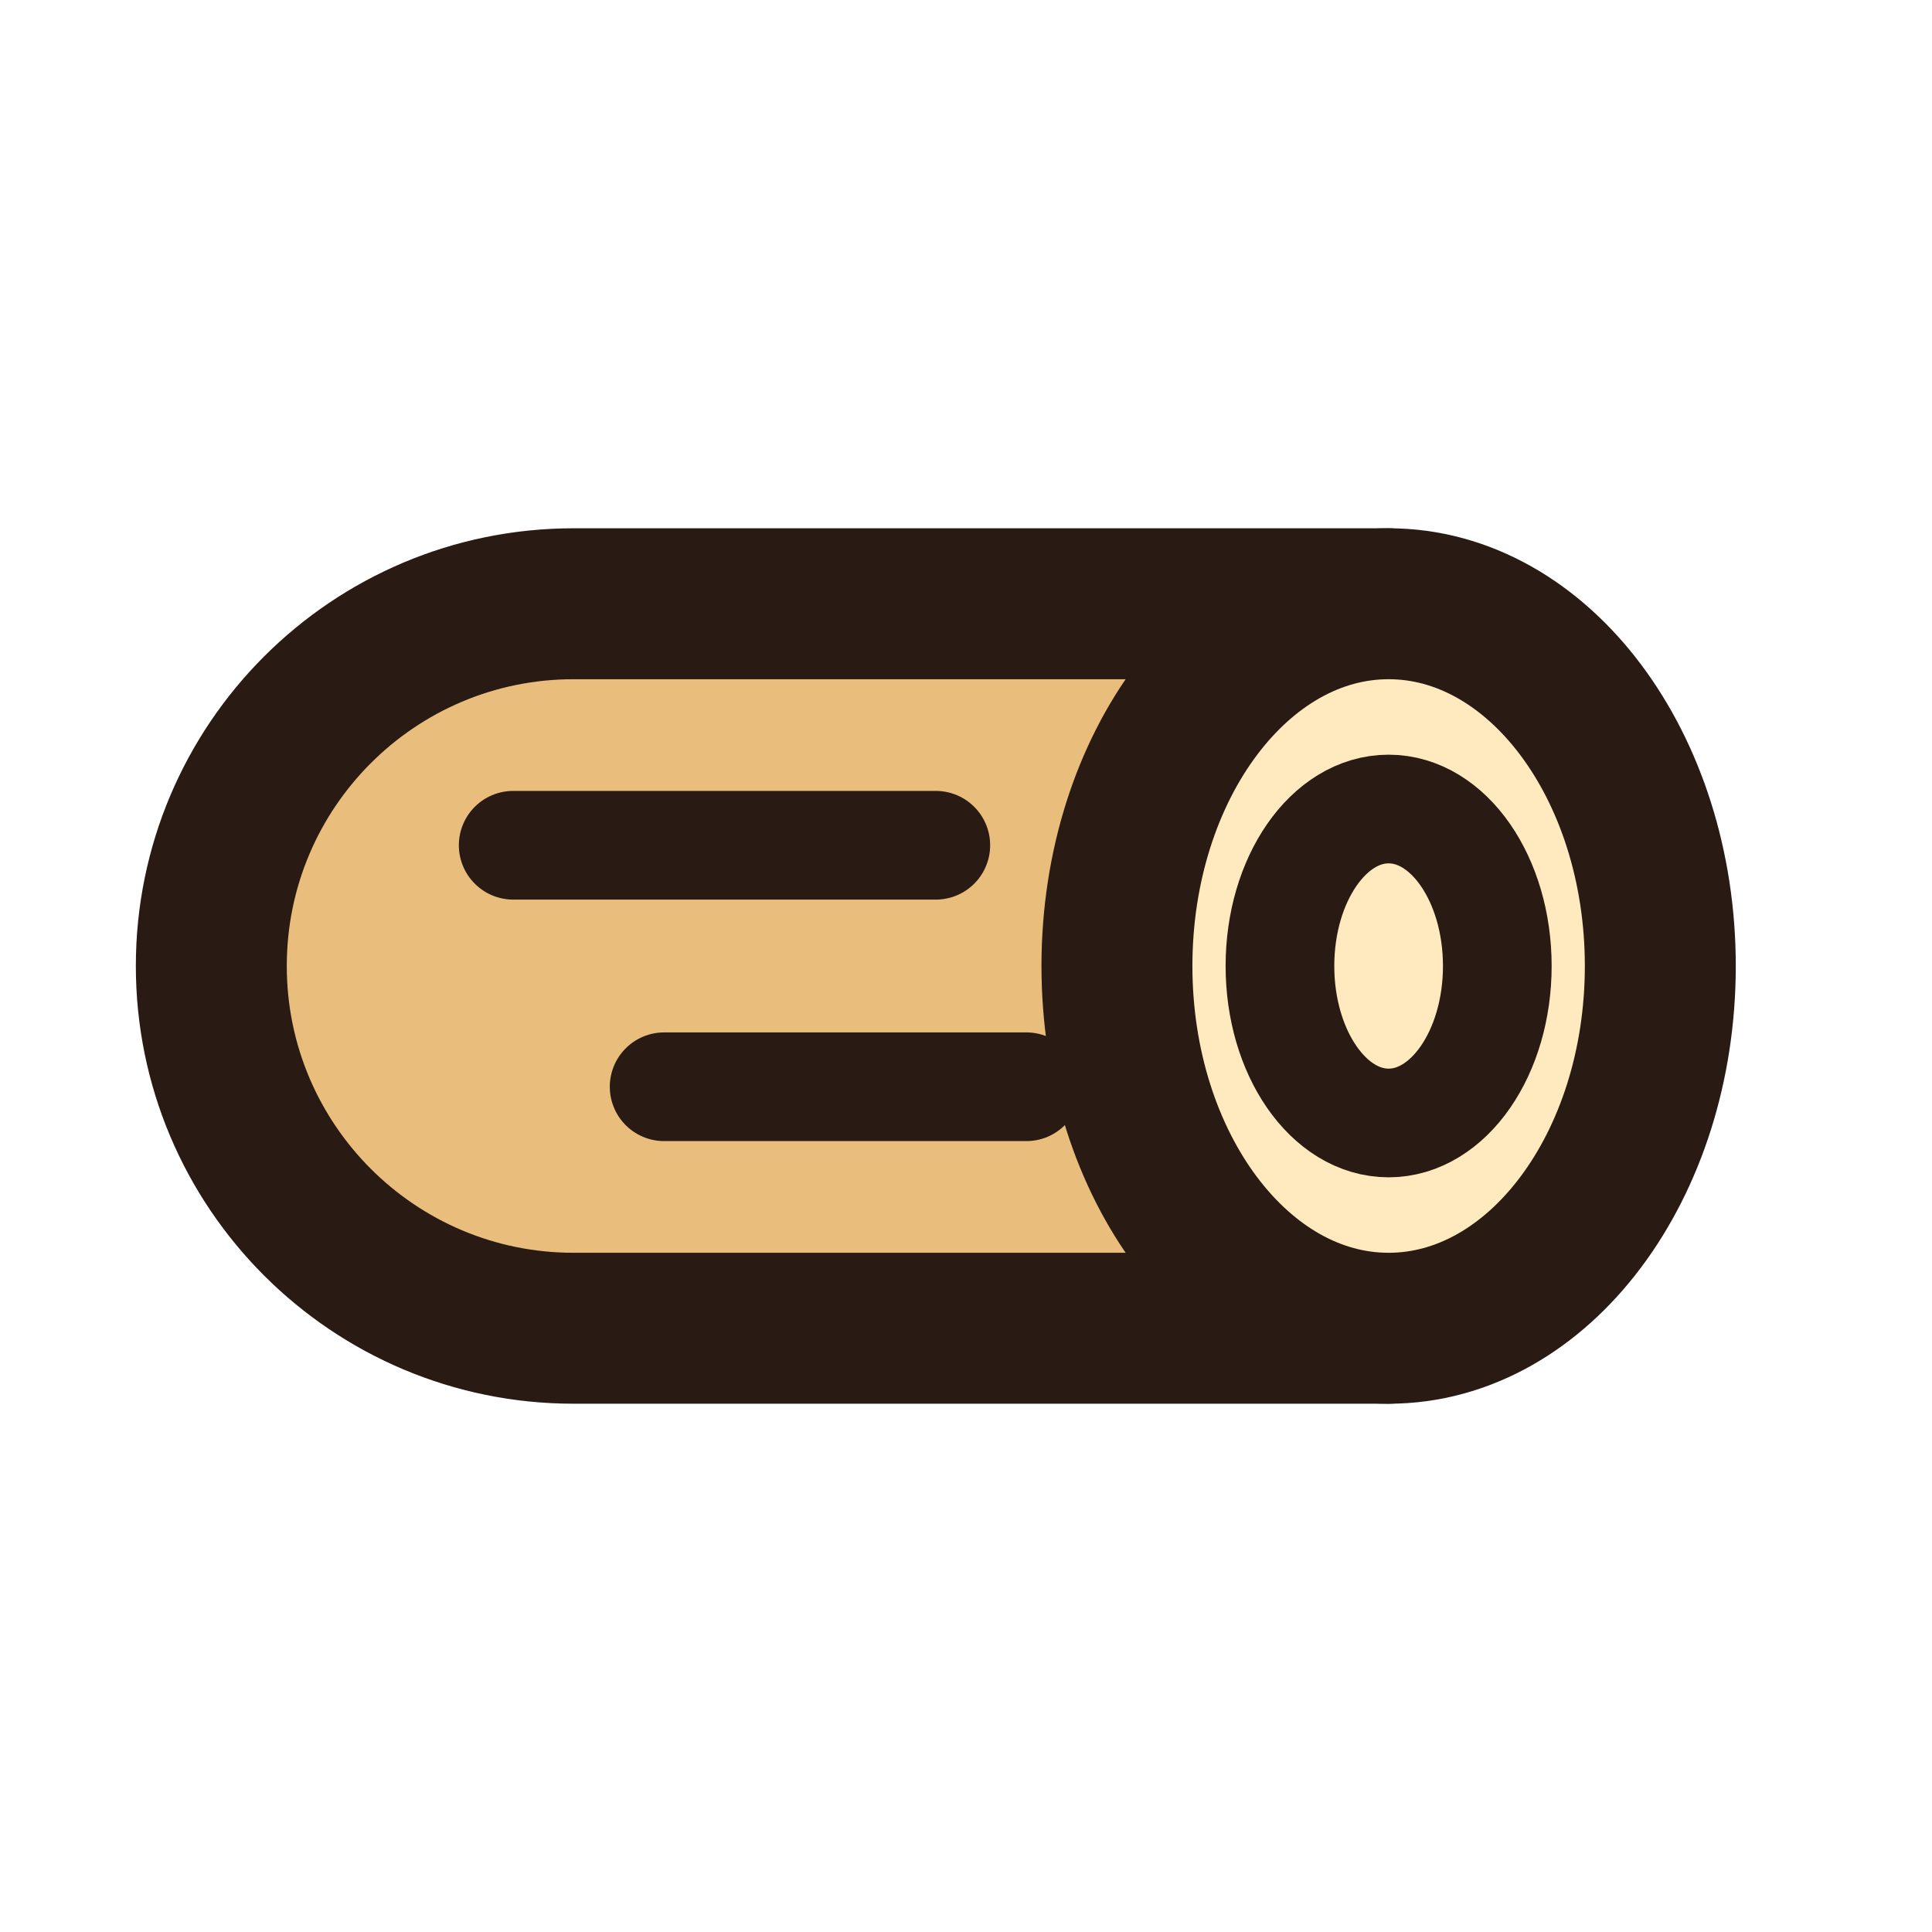
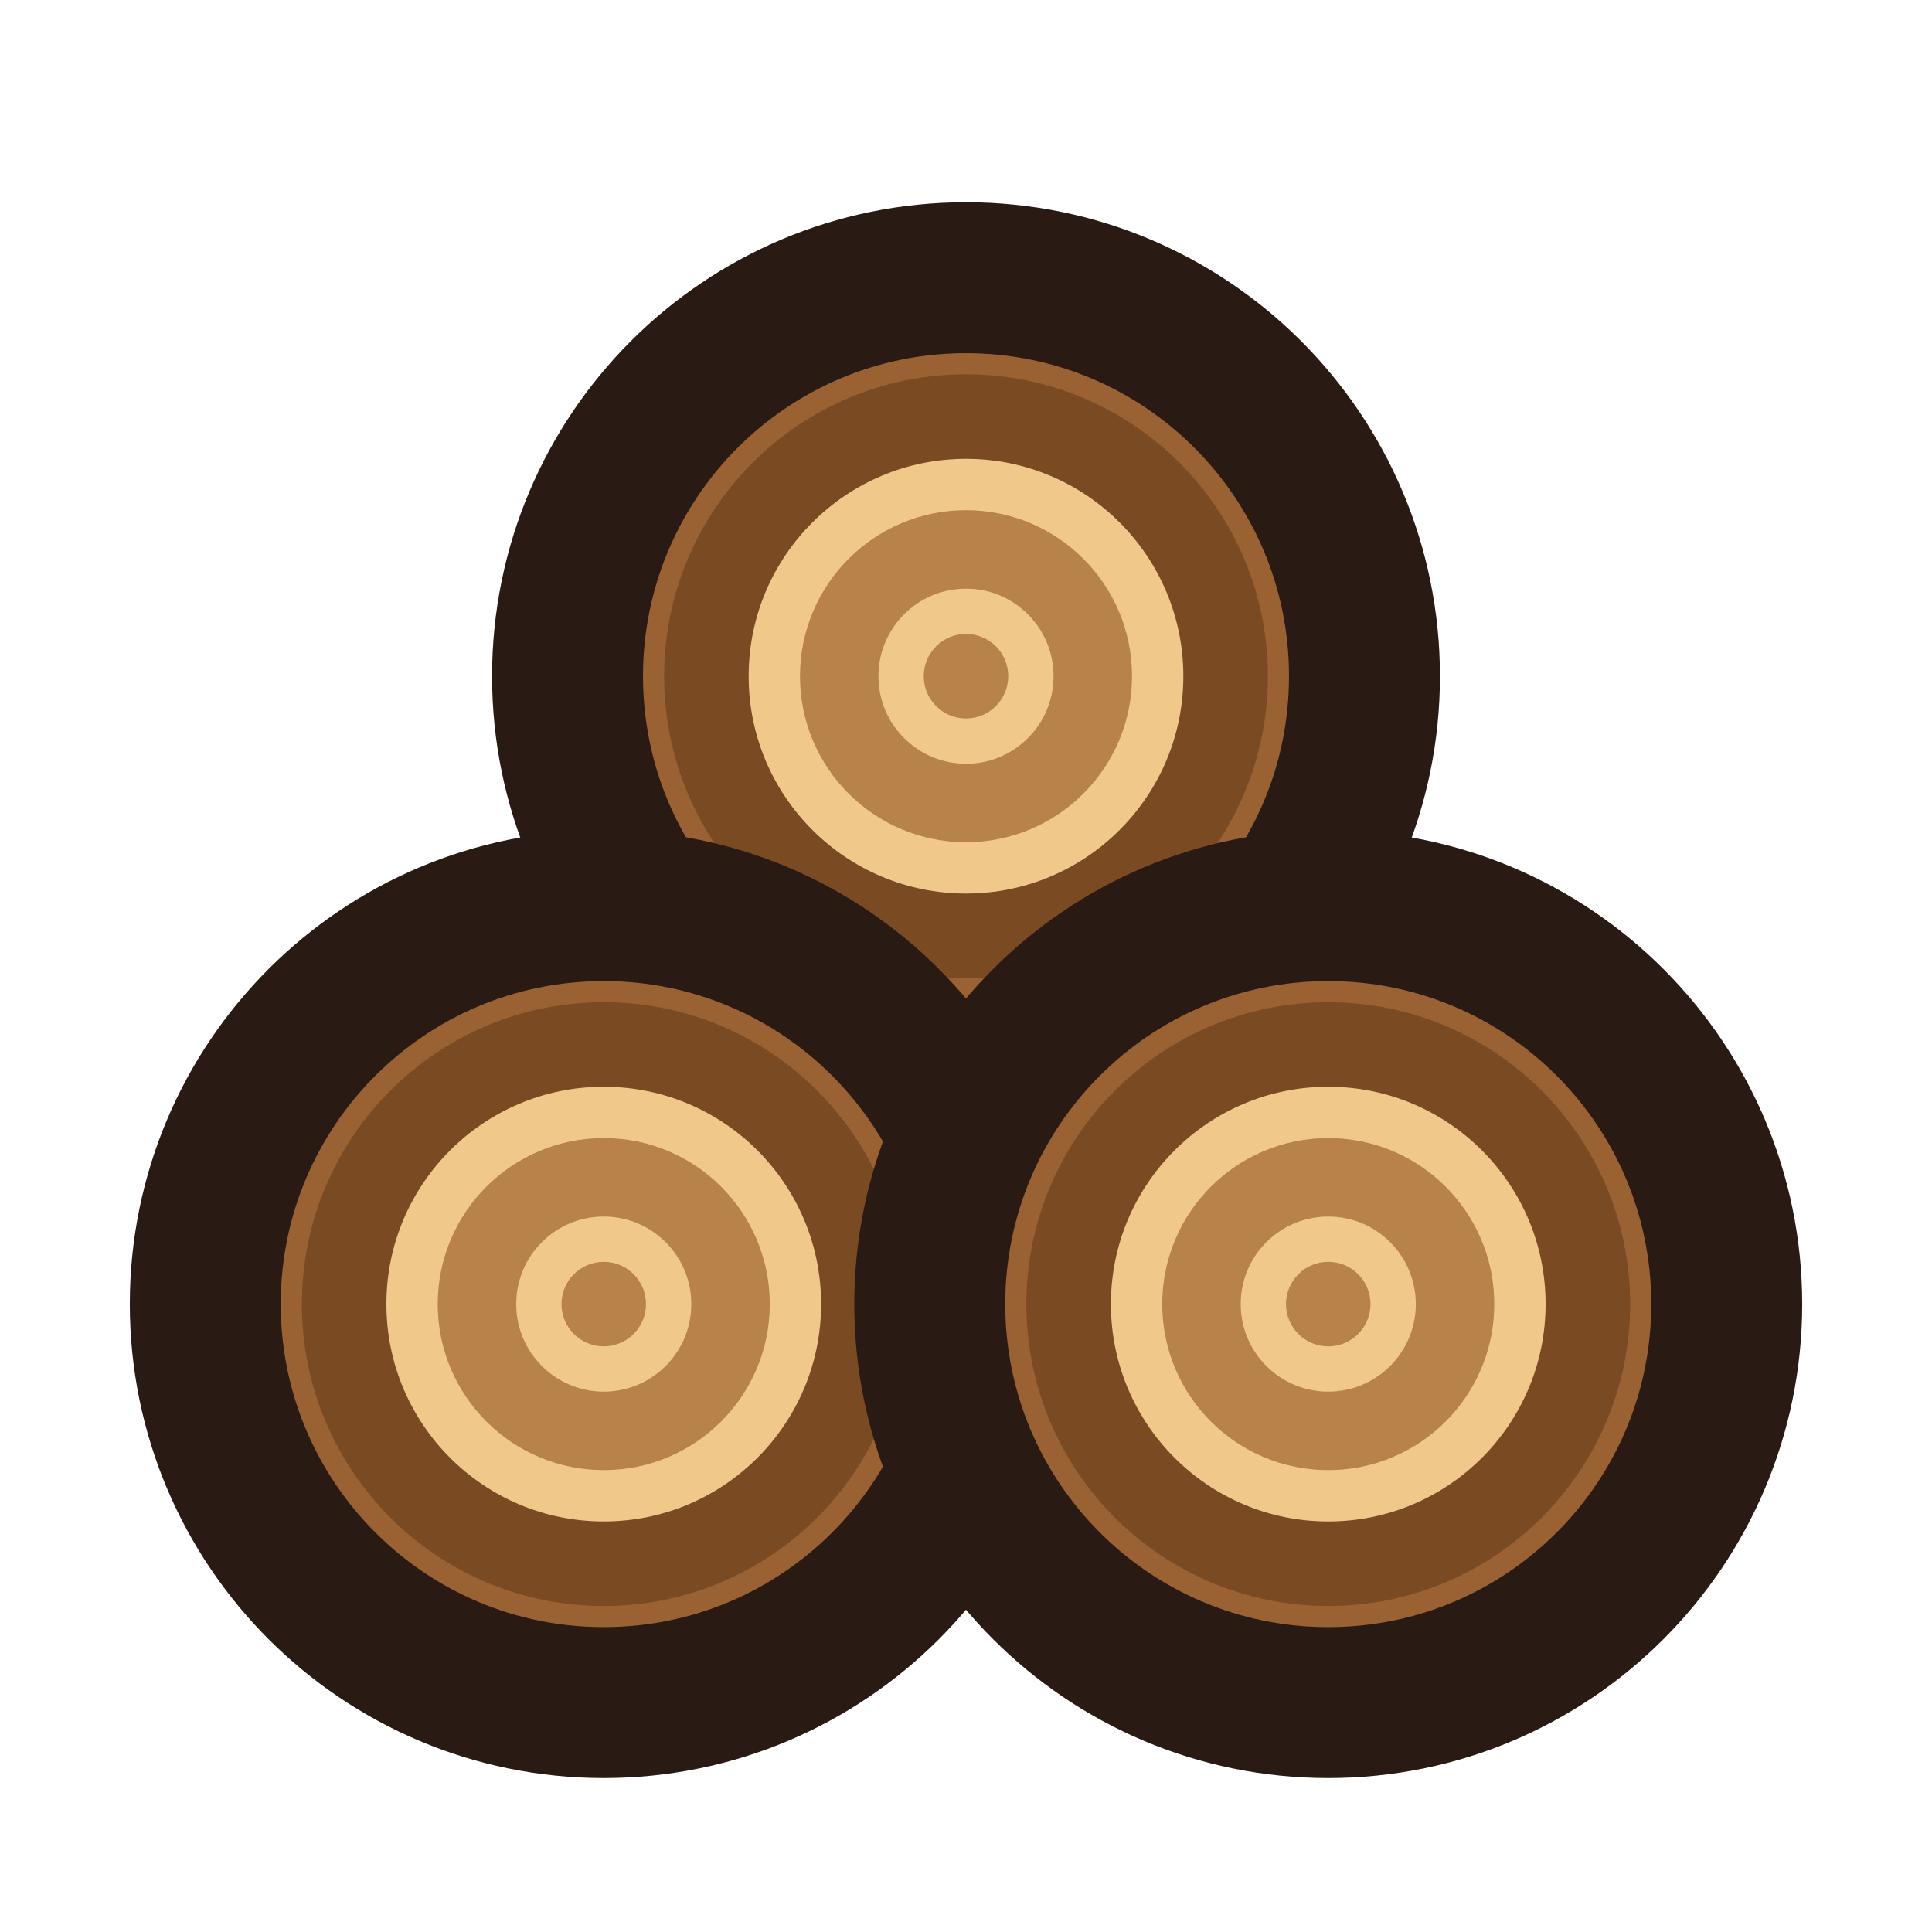
<svg xmlns="http://www.w3.org/2000/svg" viewBox="0 0 32 32" width="32" height="32" fill="none" stroke="#2A1A14" stroke-width="2.5" stroke-linecap="round" stroke-linejoin="round">
-   <path d="M9.5 10h13.5v12H9.5a6 6 0 0 1 0-12z" fill="#E9BE7C" />
-   <ellipse cx="23" cy="16" rx="4.5" ry="6" fill="#FFE9BF" />
-   <ellipse cx="23" cy="16" rx="1.8" ry="2.6" stroke-width="1.8" />
-   <path d="M8.5 14h7M11 18h6" stroke-width="1.8" />
+   <circle cx="16" cy="11.2" r="6.6" fill="#9A6232" />
+   <circle cx="16" cy="11.2" r="4.3" fill="#F0C98A" stroke="#7A4A22" stroke-width="1.4" />
+   <circle cx="16" cy="11.2" r="2.1" stroke="#B7834A" stroke-width="1.3" />
+   <circle cx="16" cy="11.2" r="0.7" fill="#B7834A" stroke="none" />
+   <circle cx="10.0" cy="21.6" r="6.6" fill="#9A6232" />
+   <circle cx="10.0" cy="21.6" r="4.3" fill="#F0C98A" stroke="#7A4A22" stroke-width="1.4" />
+   <circle cx="10.0" cy="21.6" r="2.1" stroke="#B7834A" stroke-width="1.3" />
+   <circle cx="10.0" cy="21.6" r="0.7" fill="#B7834A" stroke="none" />
+   <circle cx="22.0" cy="21.6" r="6.6" fill="#9A6232" />
+   <circle cx="22.0" cy="21.6" r="4.3" fill="#F0C98A" stroke="#7A4A22" stroke-width="1.4" />
+   <circle cx="22.0" cy="21.6" r="2.1" stroke="#B7834A" stroke-width="1.3" />
+   <circle cx="22.0" cy="21.6" r="0.7" fill="#B7834A" stroke="none" />
</svg>
